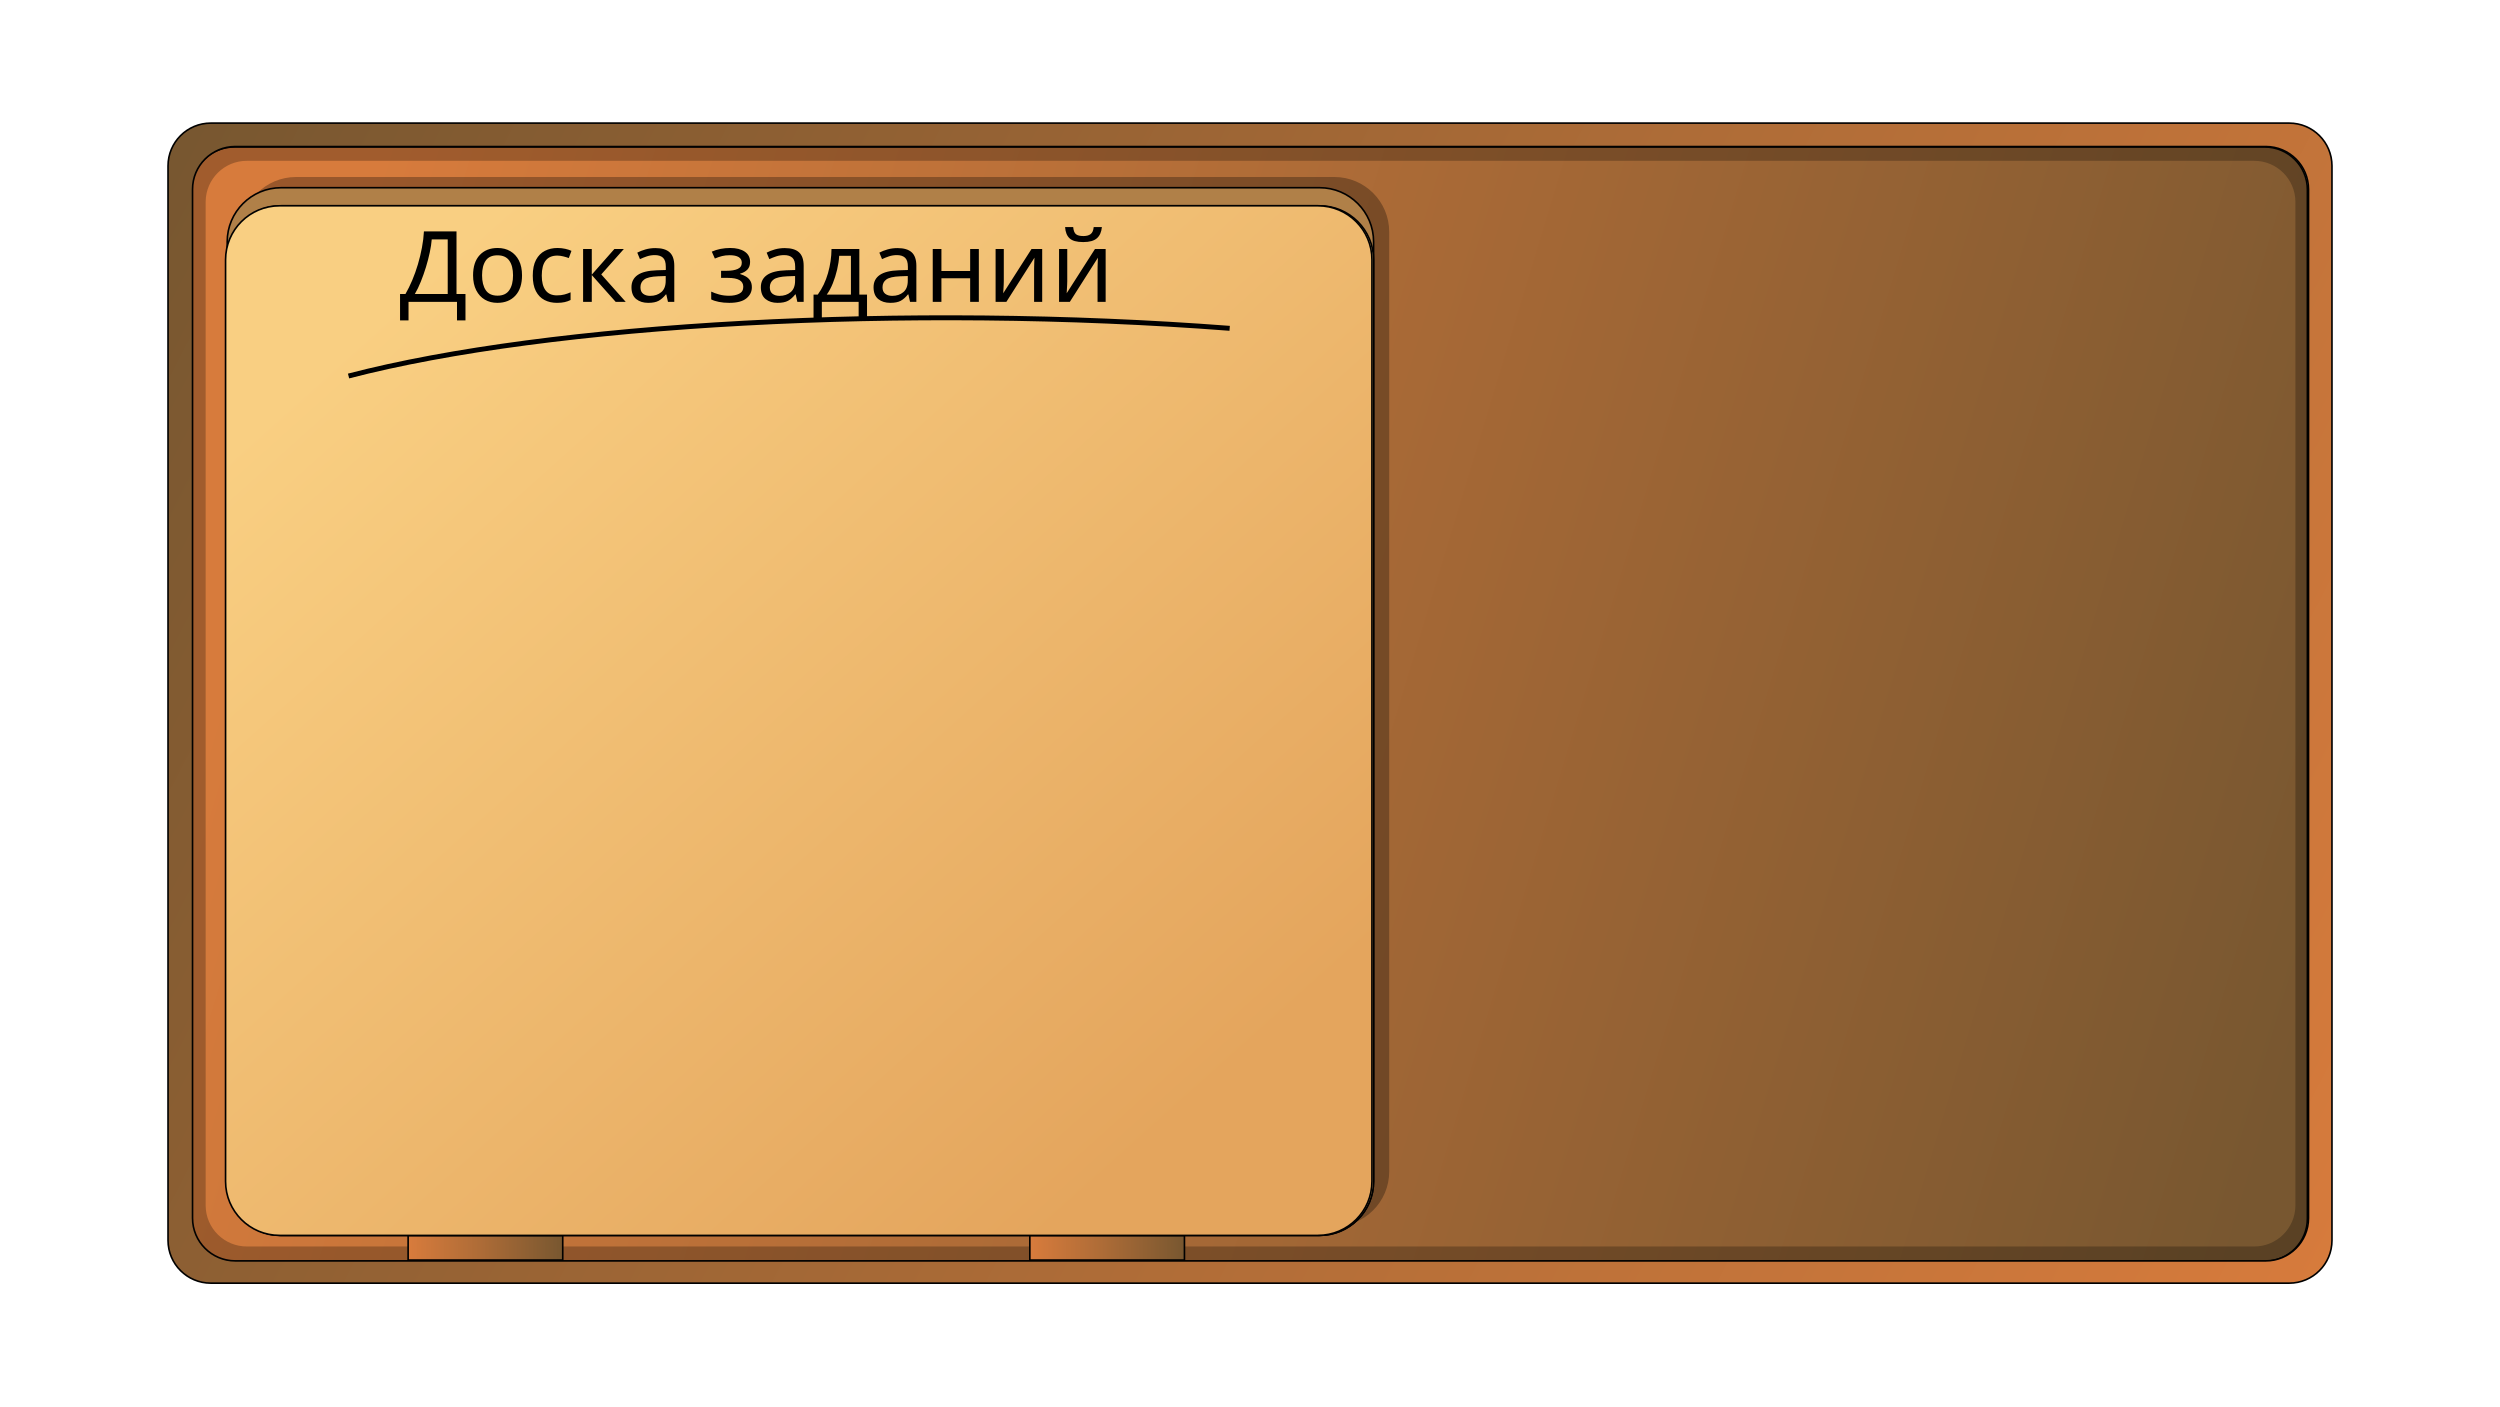
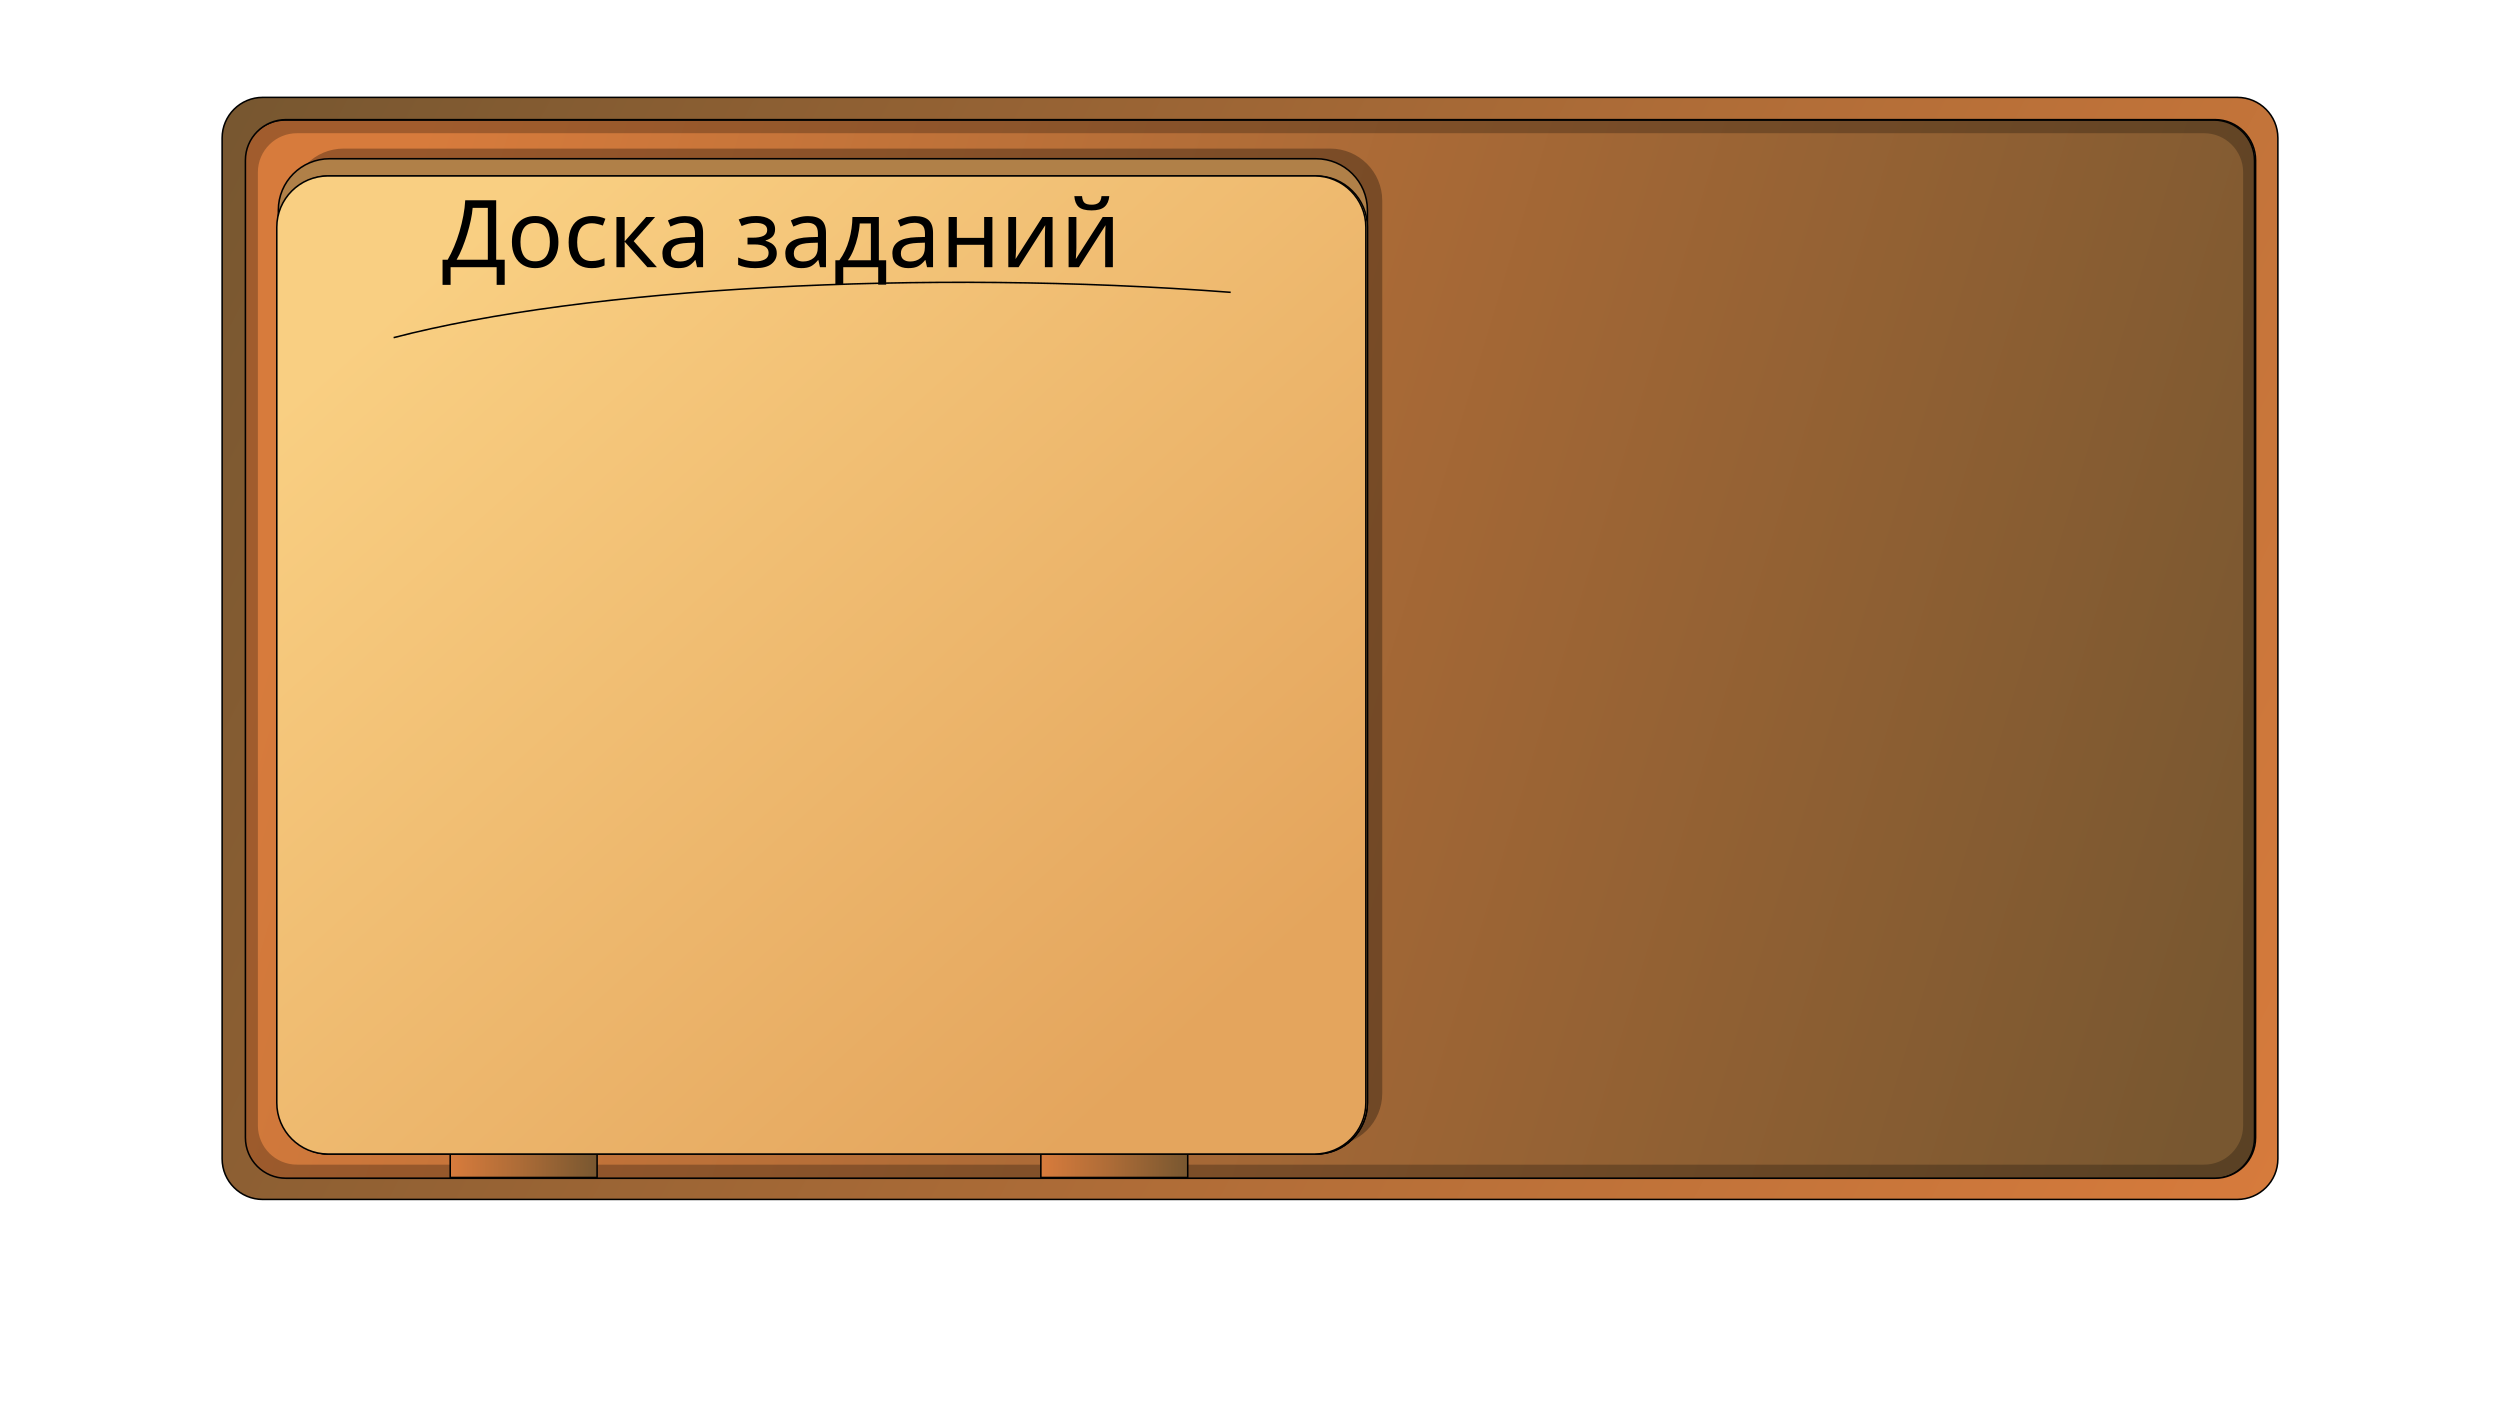
- <svg xmlns="http://www.w3.org/2000/svg" xmlns:xlink="http://www.w3.org/1999/xlink" id="Layer_3" data-name="Layer 3" viewBox="0 0 1520 855">
+ <svg xmlns="http://www.w3.org/2000/svg" xmlns:xlink="http://www.w3.org/1999/xlink" id="Layer_3" data-name="Layer 3" viewBox="0 0 1600 900">
  <defs>
-     <style>.cls-1,.cls-11,.cls-2,.cls-3,.cls-4,.cls-5,.cls-6,.cls-7,.cls-8,.cls-9{stroke:#000;stroke-miterlimit:10;}.cls-1{fill:url(#linear-gradient);}.cls-2{opacity:0.25;}.cls-3{fill:url(#linear-gradient-2);}.cls-4{fill:url(#linear-gradient-3);}.cls-5{fill:url(#linear-gradient-4);}.cls-6{opacity:0.29;}.cls-7{fill:#b08048;}.cls-8{fill:url(#linear-gradient-5);}.cls-9{fill:url(#linear-gradient-6);}.cls-10{font-size:60px;font-family:SegoePrint, Segoe Print;}.cls-11{fill:none;stroke-width:3px;}</style>
-     <linearGradient id="linear-gradient" x1="170.43" y1="249.68" x2="1401.7" y2="622.57" gradientUnits="userSpaceOnUse">
+     <style>.cls-1,.cls-11,.cls-2,.cls-3,.cls-4,.cls-5,.cls-6,.cls-7,.cls-8,.cls-9{stroke:#000;stroke-miterlimit:10;}.cls-1{fill:url(#linear-gradient);}.cls-2{opacity:0.25;}.cls-3{fill:url(#linear-gradient-2);}.cls-4{fill:url(#linear-gradient-3);}.cls-5{fill:url(#linear-gradient-4);}.cls-6{opacity:0.29;}.cls-7{fill:#b08048;}.cls-8{fill:url(#linear-gradient-5);}.cls-9{fill:url(#linear-gradient-6);}.cls-10{font-size:60px;font-family:SegoePrint, Segoe Print;}.cls-11{fill:none;}</style>
+     <linearGradient id="linear-gradient" x1="210.43" y1="237.15" x2="1441.7" y2="610.04" gradientUnits="userSpaceOnUse">
      <stop offset="0.01" stop-color="#d77b3c" />
      <stop offset="1" stop-color="#785730" />
    </linearGradient>
-     <linearGradient id="linear-gradient-2" x1="1440.63" y1="779.5" x2="109.54" y2="91.1" gradientUnits="userSpaceOnUse">
+     <linearGradient id="linear-gradient-2" x1="1480.63" y1="766.97" x2="149.54" y2="78.57" gradientUnits="userSpaceOnUse">
      <stop offset="0.01" stop-color="#d77b3c" />
      <stop offset="0.46" stop-color="#ae6c37" />
      <stop offset="1" stop-color="#785730" />
    </linearGradient>
-     <linearGradient id="linear-gradient-3" x1="248.14" y1="758.62" x2="342.14" y2="758.62" xlink:href="#linear-gradient-2" />
-     <linearGradient id="linear-gradient-4" x1="626.14" y1="758.62" x2="720.14" y2="758.62" xlink:href="#linear-gradient-2" />
-     <linearGradient id="linear-gradient-5" x1="244.96" y1="168.5" x2="710.18" y2="687.51" gradientUnits="userSpaceOnUse">
+     <linearGradient id="linear-gradient-3" x1="288.14" y1="746.09" x2="382.14" y2="746.09" xlink:href="#linear-gradient-2" />
+     <linearGradient id="linear-gradient-4" x1="666.14" y1="746.09" x2="760.14" y2="746.09" xlink:href="#linear-gradient-2" />
+     <linearGradient id="linear-gradient-5" x1="284.96" y1="155.97" x2="750.18" y2="674.98" gradientUnits="userSpaceOnUse">
      <stop offset="0.01" stop-color="#f9cf82" />
      <stop offset="1" stop-color="#e4a55d" />
    </linearGradient>
-     <linearGradient id="linear-gradient-6" x1="243.96" y1="168.5" x2="709.18" y2="687.51" xlink:href="#linear-gradient-5" />
+     <linearGradient id="linear-gradient-6" x1="283.96" y1="155.97" x2="749.18" y2="674.98" xlink:href="#linear-gradient-5" />
  </defs>
-   <rect class="cls-1" x="116.39" y="89.37" width="1286.5" height="677.5" rx="25.98" />
-   <path class="cls-2" d="M1384.51,83.38h-1249a25.52,25.52,0,0,0-25.69,25.36V746.26a25.52,25.52,0,0,0,25.69,25.36h1249a25.52,25.52,0,0,0,25.69-25.36V108.74A25.52,25.52,0,0,0,1384.51,83.38ZM1396.11,733a25.52,25.52,0,0,1-25.68,25.36H150.22A25.52,25.52,0,0,1,124.54,733V122.64a25.53,25.53,0,0,1,25.68-25.36H1370.43a25.53,25.53,0,0,1,25.68,25.36Z" />
-   <path class="cls-3" d="M1391.84,74.85H128.16a26,26,0,0,0-26,26V754.16a26,26,0,0,0,26,26H1391.84a26,26,0,0,0,26-26V100.84A26,26,0,0,0,1391.84,74.85Zm11.74,665.77a26,26,0,0,1-26,26H143.06a26,26,0,0,1-26-26V115.09a26,26,0,0,1,26-26H1377.59a26,26,0,0,1,26,26Z" />
-   <rect class="cls-4" x="248.14" y="751.12" width="94" height="15" />
-   <rect class="cls-5" x="626.14" y="751.12" width="94" height="15" />
-   <rect class="cls-6" x="147.14" y="108.12" width="697" height="637" rx="32.84" />
-   <rect class="cls-7" x="138.14" y="114.12" width="697" height="637" rx="32.84" />
-   <rect class="cls-8" x="138.14" y="125.12" width="697" height="626" rx="32.84" />
-   <rect class="cls-9" x="137.14" y="125.12" width="697" height="626" rx="32.84" />
-   <text class="cls-10" transform="translate(242.87 183.54)">Доска заданий</text>
-   <path class="cls-11" d="M211.92,228.62c122.72-32,339.72-44,535.72-29" />
+   <rect class="cls-1" x="156.39" y="76.84" width="1286.5" height="677.5" rx="25.98" />
+   <path class="cls-2" d="M1424.51,70.85h-1249A25.52,25.52,0,0,0,149.8,96.21V733.74a25.52,25.52,0,0,0,25.69,25.35h1249a25.52,25.52,0,0,0,25.69-25.35V96.21A25.52,25.52,0,0,0,1424.51,70.85Zm11.6,649.67a25.52,25.52,0,0,1-25.68,25.35H190.22a25.52,25.52,0,0,1-25.68-25.35V110.11a25.52,25.52,0,0,1,25.68-25.35H1410.43a25.52,25.52,0,0,1,25.68,25.35Z" />
+   <path class="cls-3" d="M1431.84,62.32H168.16a26,26,0,0,0-26,26V741.64a26,26,0,0,0,26,26H1431.84a26,26,0,0,0,26-26V88.31A26,26,0,0,0,1431.84,62.32Zm11.74,665.77a26,26,0,0,1-26,26H183.06a26,26,0,0,1-26-26V102.56a26,26,0,0,1,26-26H1417.59a26,26,0,0,1,26,26Z" />
+   <rect class="cls-4" x="288.14" y="738.59" width="94" height="15" />
+   <rect class="cls-5" x="666.14" y="738.59" width="94" height="15" />
+   <rect class="cls-6" x="187.14" y="95.59" width="697" height="637" rx="32.84" />
+   <rect class="cls-7" x="178.14" y="101.59" width="697" height="637" rx="32.84" />
+   <rect class="cls-8" x="178.14" y="112.59" width="697" height="626" rx="32.84" />
+   <rect class="cls-9" x="177.14" y="112.59" width="697" height="626" rx="32.84" />
+   <text class="cls-10" transform="translate(282.87 171.02)">Доска заданий</text>
+   <path class="cls-11" d="M251.92,216.09c122.72-32,339.72-44,535.72-29" />
</svg>
